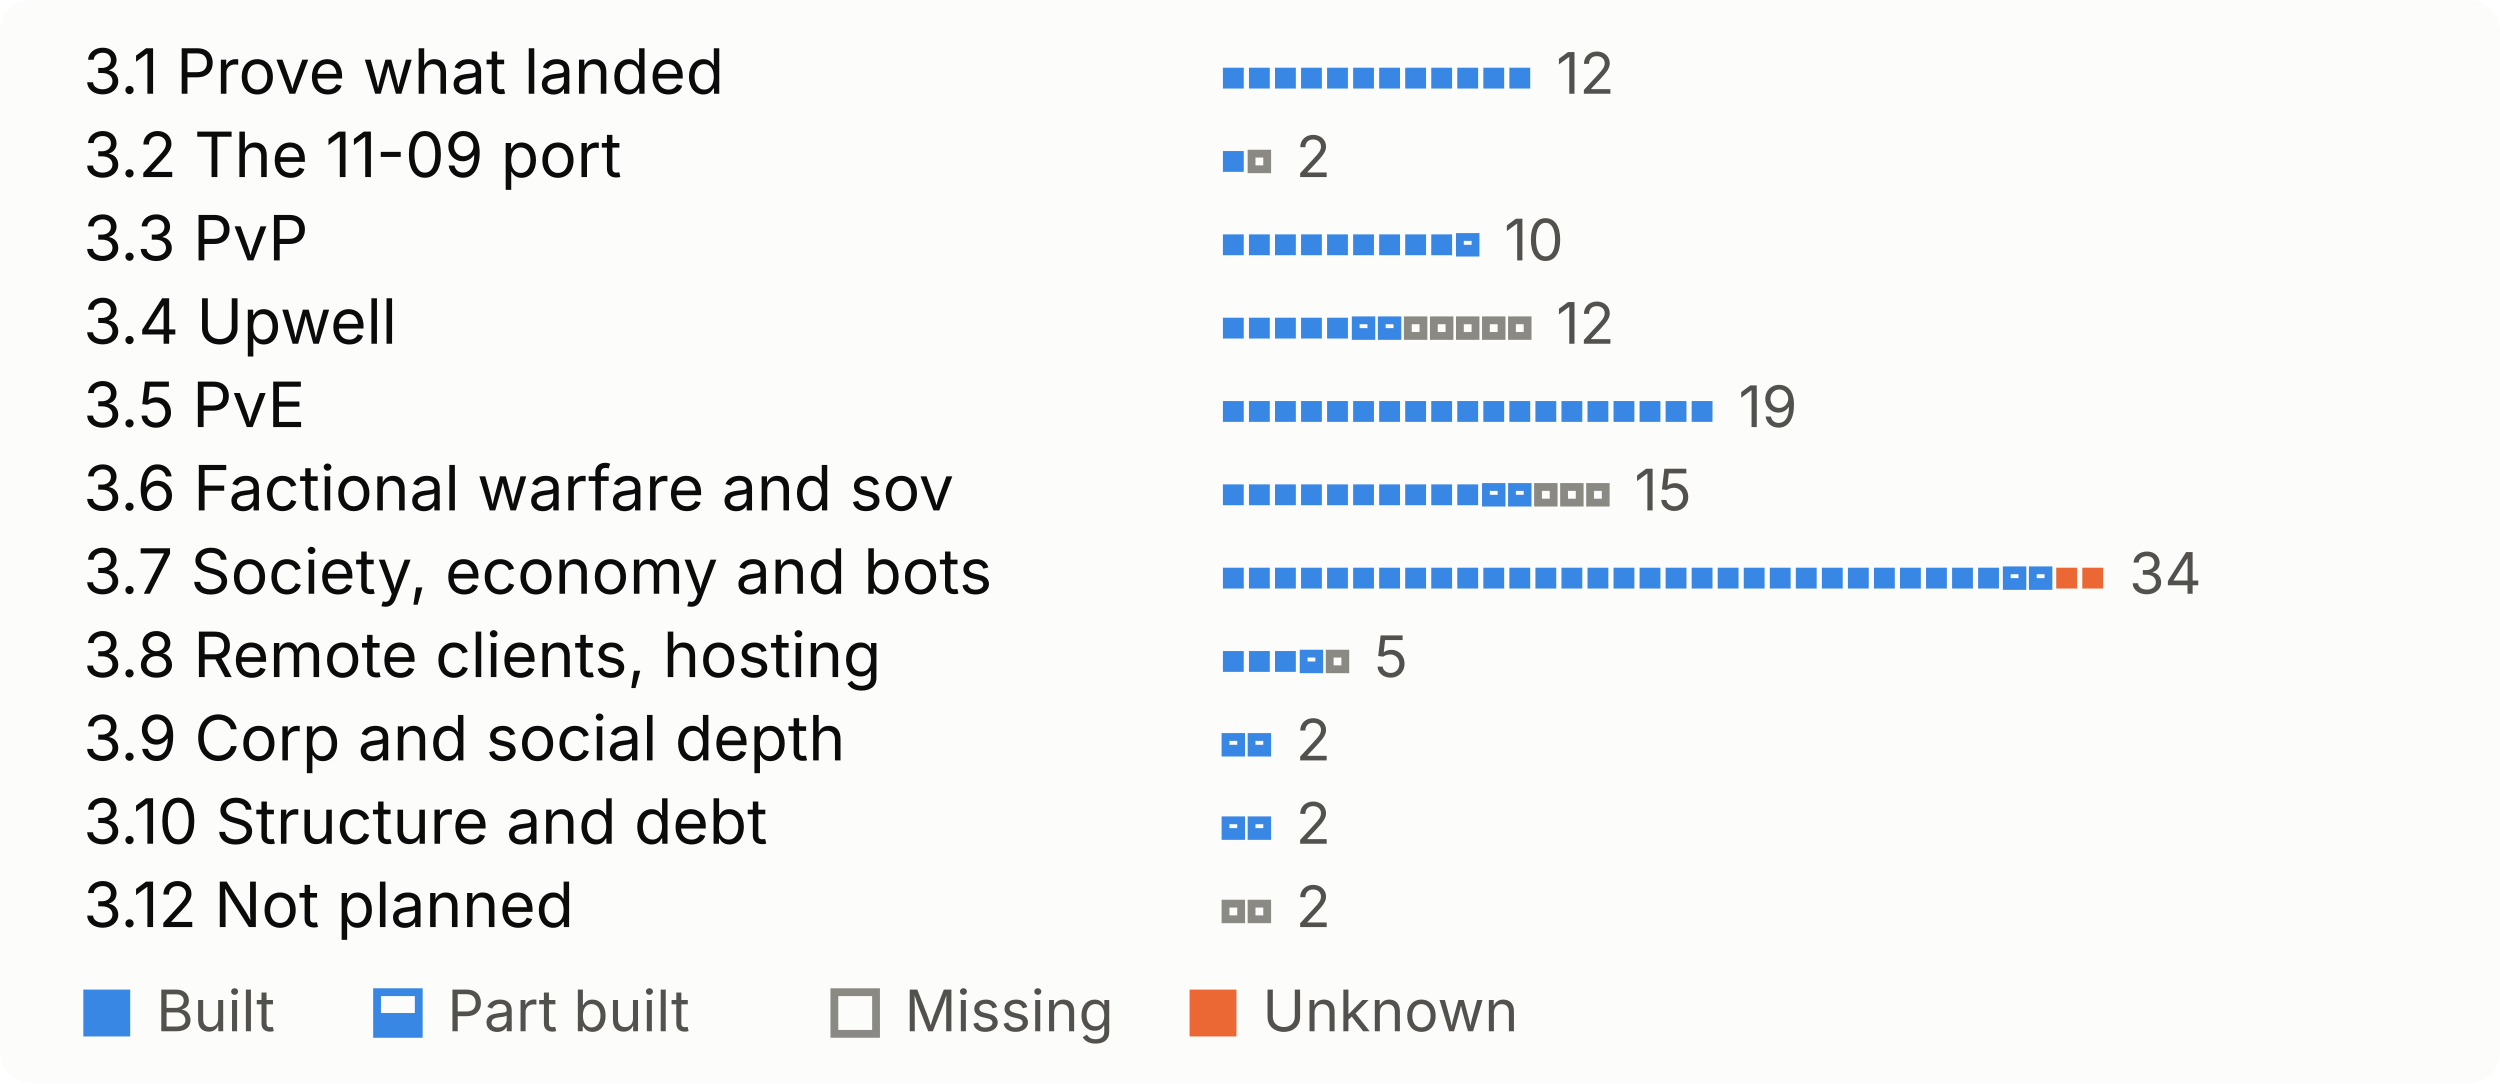
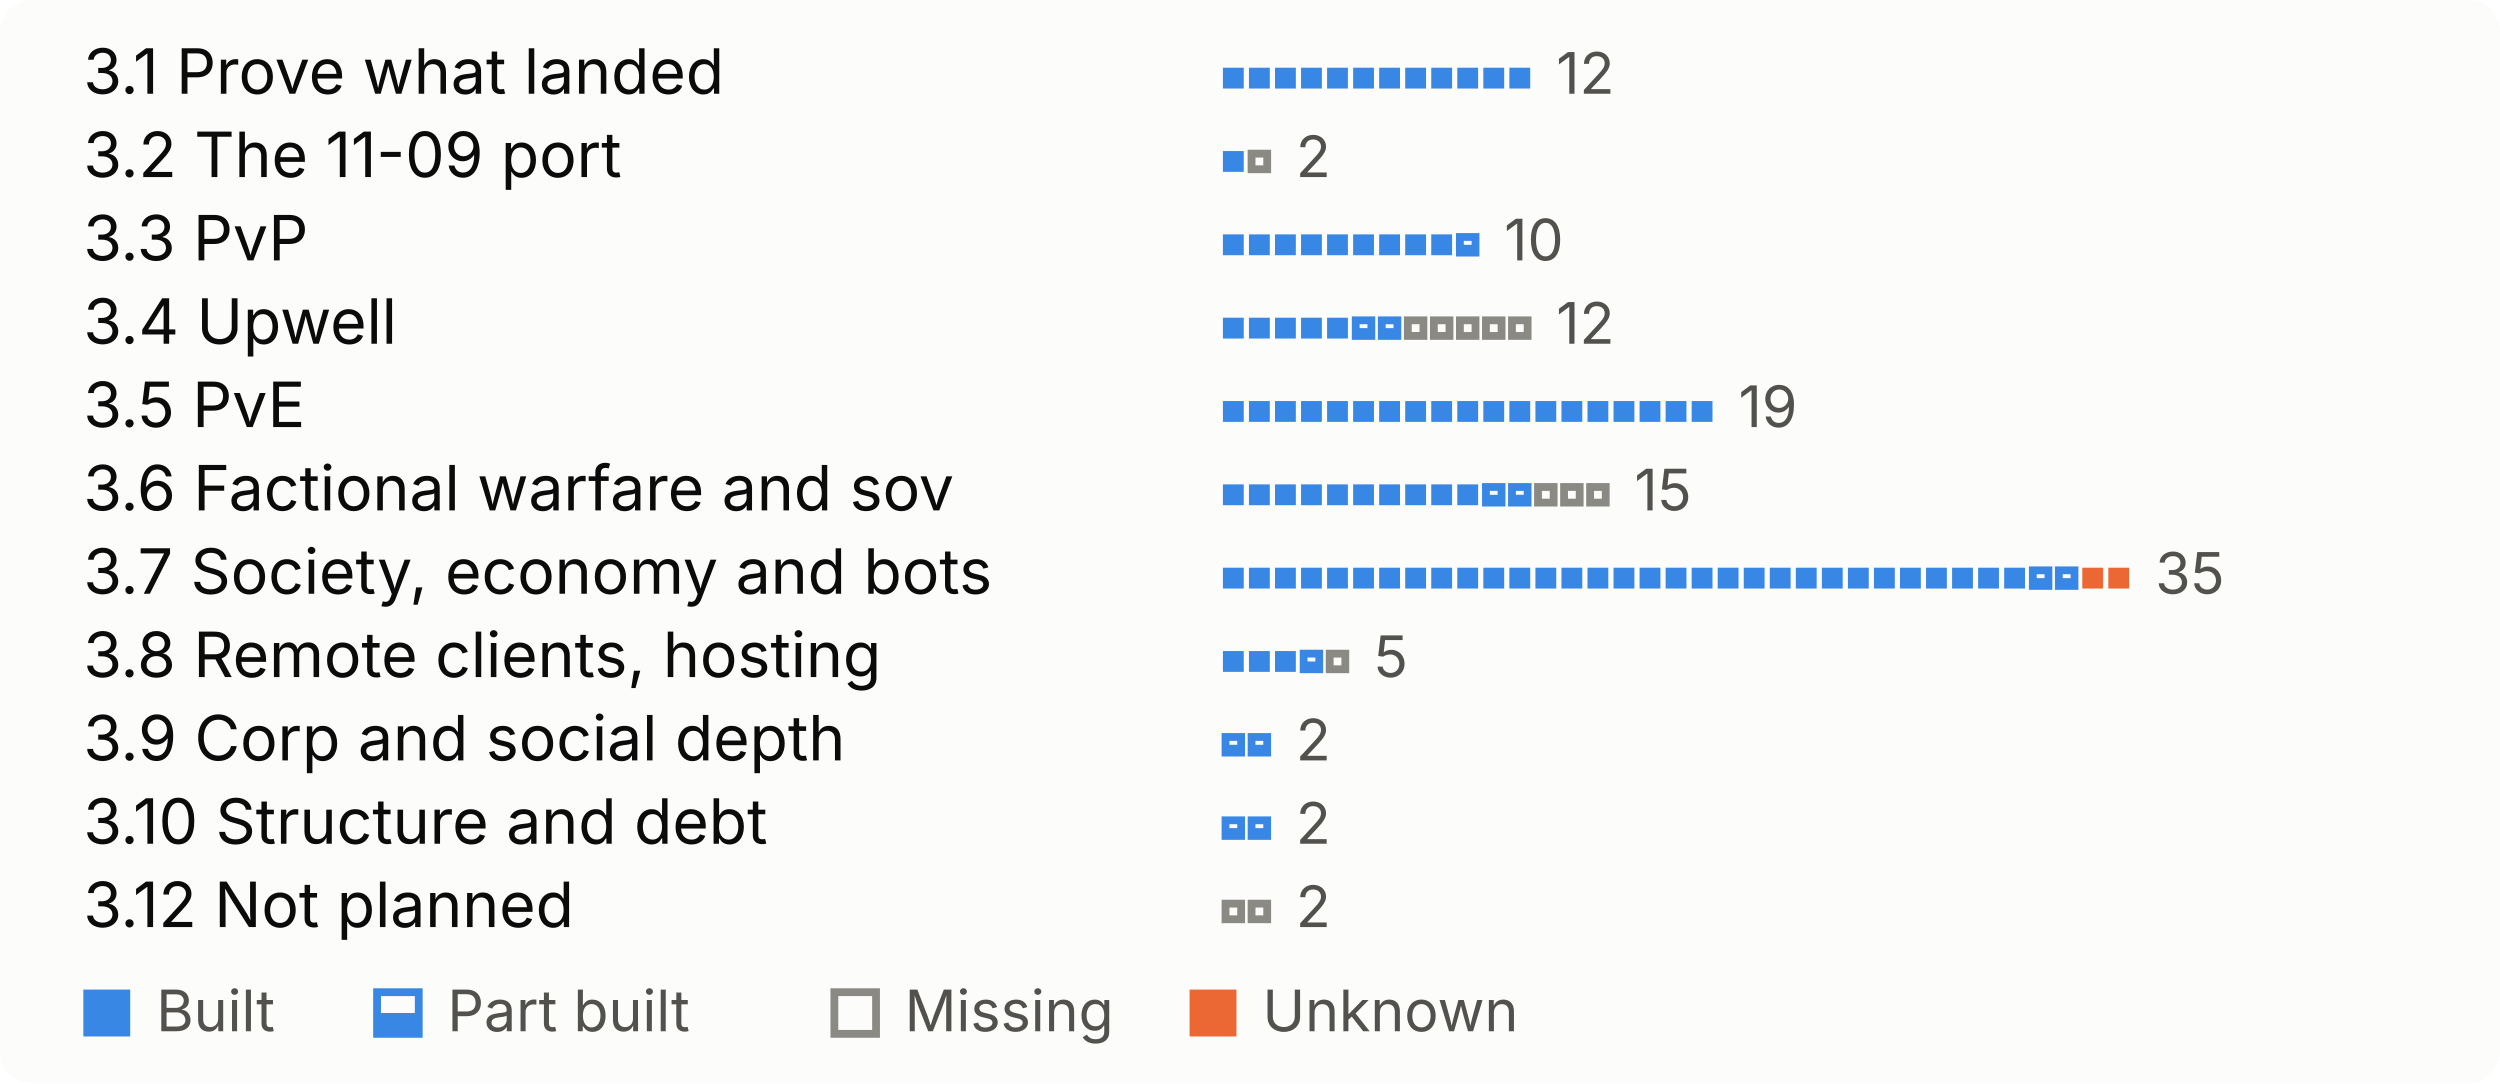
<svg xmlns="http://www.w3.org/2000/svg" width="480" height="208" viewBox="0 0 480 208" role="img" aria-label="What is left, by theme, one mark per open feature">
  <style>
.bg{fill:#fcfcfb}.t{fill:#0b0b0b}.s{fill:#52514e}.rule{fill:#e1e0d9}
.proved{fill:#184f95}.built{fill:#3987e5}.unknown{fill:#eb6834}
.part-o{fill:none;stroke:#3987e5;stroke-width:1.5}.part-f{fill:#3987e5}
.missing{fill:none;stroke:#8a8984;stroke-width:1.5}
.pass{fill:#184f95}.fail{fill:#eb6834}.none{fill:none;stroke:#8a8984;stroke-width:1.5}
@media (prefers-color-scheme:dark){
.bg{fill:#1a1a19}.t{fill:#f0efec}.s{fill:#c3c2b7}.rule{fill:#383835}
.proved{fill:#86b6ef}.built{fill:#3987e5}.unknown{fill:#d95926}
.part-o{stroke:#3987e5}.part-f{fill:#3987e5}
.missing{stroke:#8d8c85}
.pass{fill:#86b6ef}.fail{fill:#d95926}.none{stroke:#8d8c85}
}
text{font-family:system-ui,-apple-system,"Segoe UI",sans-serif;font-size:12px}
.big{font-size:26px;font-weight:600}.b{font-weight:600}.xs{font-size:11px}
</style>
  <rect width="480" height="208" rx="6" class="bg" />
  <text x="16.0" y="18.0" class="t">3.1 Prove what landed</text>
  <rect x="234.8" y="13.0" width="4" height="4" class="built" />
  <rect x="239.8" y="13.0" width="4" height="4" class="built" />
  <rect x="244.8" y="13.0" width="4" height="4" class="built" />
  <rect x="249.8" y="13.0" width="4" height="4" class="built" />
  <rect x="254.8" y="13.0" width="4" height="4" class="built" />
  <rect x="259.8" y="13.0" width="4" height="4" class="built" />
  <rect x="264.8" y="13.0" width="4" height="4" class="built" />
  <rect x="269.8" y="13.0" width="4" height="4" class="built" />
  <rect x="274.8" y="13.0" width="4" height="4" class="built" />
  <rect x="279.8" y="13.0" width="4" height="4" class="built" />
  <rect x="284.8" y="13.0" width="4" height="4" class="built" />
  <rect x="289.8" y="13.0" width="4" height="4" class="built" />
  <text x="298.8" y="18.0" class="s xs">12</text>
  <text x="16.0" y="34.0" class="t">3.2 The 11-09 port</text>
  <rect x="234.8" y="29.0" width="4" height="4" class="built" />
  <rect x="240.3" y="29.5" width="3" height="3" fill="none" class="missing" />
  <text x="248.8" y="34.0" class="s xs">2</text>
  <text x="16.0" y="50.0" class="t">3.3 PvP</text>
  <rect x="234.8" y="45.0" width="4" height="4" class="built" />
  <rect x="239.8" y="45.0" width="4" height="4" class="built" />
  <rect x="244.8" y="45.0" width="4" height="4" class="built" />
  <rect x="249.8" y="45.0" width="4" height="4" class="built" />
  <rect x="254.8" y="45.0" width="4" height="4" class="built" />
  <rect x="259.8" y="45.0" width="4" height="4" class="built" />
  <rect x="264.8" y="45.0" width="4" height="4" class="built" />
  <rect x="269.8" y="45.0" width="4" height="4" class="built" />
  <rect x="274.8" y="45.0" width="4" height="4" class="built" />
  <rect x="280.3" y="45.5" width="3" height="3" fill="none" class="part-o" />
  <rect x="279.8" y="47.0" width="4" height="2.0" class="part-f" />
  <text x="288.8" y="50.0" class="s xs">10</text>
  <text x="16.0" y="66.0" class="t">3.4 Upwell</text>
  <rect x="234.8" y="61.0" width="4" height="4" class="built" />
  <rect x="239.8" y="61.0" width="4" height="4" class="built" />
  <rect x="244.8" y="61.0" width="4" height="4" class="built" />
  <rect x="249.8" y="61.0" width="4" height="4" class="built" />
  <rect x="254.8" y="61.0" width="4" height="4" class="built" />
  <rect x="260.3" y="61.5" width="3" height="3" fill="none" class="part-o" />
  <rect x="259.8" y="63.0" width="4" height="2.0" class="part-f" />
  <rect x="265.3" y="61.5" width="3" height="3" fill="none" class="part-o" />
  <rect x="264.8" y="63.0" width="4" height="2.0" class="part-f" />
  <rect x="270.3" y="61.5" width="3" height="3" fill="none" class="missing" />
  <rect x="275.3" y="61.5" width="3" height="3" fill="none" class="missing" />
  <rect x="280.3" y="61.5" width="3" height="3" fill="none" class="missing" />
  <rect x="285.3" y="61.5" width="3" height="3" fill="none" class="missing" />
  <rect x="290.3" y="61.5" width="3" height="3" fill="none" class="missing" />
  <text x="298.8" y="66.0" class="s xs">12</text>
  <text x="16.0" y="82.0" class="t">3.5 PvE</text>
  <rect x="234.8" y="77.0" width="4" height="4" class="built" />
  <rect x="239.8" y="77.0" width="4" height="4" class="built" />
  <rect x="244.8" y="77.0" width="4" height="4" class="built" />
  <rect x="249.8" y="77.0" width="4" height="4" class="built" />
  <rect x="254.8" y="77.0" width="4" height="4" class="built" />
  <rect x="259.8" y="77.0" width="4" height="4" class="built" />
  <rect x="264.8" y="77.0" width="4" height="4" class="built" />
  <rect x="269.8" y="77.0" width="4" height="4" class="built" />
  <rect x="274.8" y="77.0" width="4" height="4" class="built" />
  <rect x="279.8" y="77.0" width="4" height="4" class="built" />
  <rect x="284.8" y="77.0" width="4" height="4" class="built" />
  <rect x="289.8" y="77.0" width="4" height="4" class="built" />
  <rect x="294.8" y="77.0" width="4" height="4" class="built" />
  <rect x="299.8" y="77.0" width="4" height="4" class="built" />
  <rect x="304.8" y="77.0" width="4" height="4" class="built" />
  <rect x="309.8" y="77.0" width="4" height="4" class="built" />
  <rect x="314.8" y="77.0" width="4" height="4" class="built" />
  <rect x="319.8" y="77.0" width="4" height="4" class="built" />
  <rect x="324.8" y="77.0" width="4" height="4" class="built" />
  <text x="333.8" y="82.0" class="s xs">19</text>
  <text x="16.0" y="98.0" class="t">3.6 Factional warfare and sov</text>
  <rect x="234.8" y="93.0" width="4" height="4" class="built" />
  <rect x="239.8" y="93.0" width="4" height="4" class="built" />
  <rect x="244.8" y="93.0" width="4" height="4" class="built" />
  <rect x="249.8" y="93.0" width="4" height="4" class="built" />
  <rect x="254.8" y="93.0" width="4" height="4" class="built" />
  <rect x="259.8" y="93.0" width="4" height="4" class="built" />
  <rect x="264.8" y="93.0" width="4" height="4" class="built" />
  <rect x="269.8" y="93.0" width="4" height="4" class="built" />
  <rect x="274.8" y="93.0" width="4" height="4" class="built" />
  <rect x="279.8" y="93.0" width="4" height="4" class="built" />
  <rect x="285.3" y="93.5" width="3" height="3" fill="none" class="part-o" />
  <rect x="284.8" y="95.0" width="4" height="2.0" class="part-f" />
  <rect x="290.3" y="93.5" width="3" height="3" fill="none" class="part-o" />
  <rect x="289.8" y="95.0" width="4" height="2.0" class="part-f" />
  <rect x="295.3" y="93.5" width="3" height="3" fill="none" class="missing" />
  <rect x="300.3" y="93.5" width="3" height="3" fill="none" class="missing" />
  <rect x="305.3" y="93.5" width="3" height="3" fill="none" class="missing" />
  <text x="313.8" y="98.0" class="s xs">15</text>
  <text x="16.0" y="114.0" class="t">3.7 Society, economy and bots</text>
  <rect x="234.8" y="109.0" width="4" height="4" class="built" />
  <rect x="239.8" y="109.0" width="4" height="4" class="built" />
  <rect x="244.8" y="109.0" width="4" height="4" class="built" />
  <rect x="249.8" y="109.0" width="4" height="4" class="built" />
  <rect x="254.8" y="109.0" width="4" height="4" class="built" />
  <rect x="259.8" y="109.0" width="4" height="4" class="built" />
  <rect x="264.8" y="109.0" width="4" height="4" class="built" />
  <rect x="269.8" y="109.0" width="4" height="4" class="built" />
  <rect x="274.8" y="109.0" width="4" height="4" class="built" />
  <rect x="279.8" y="109.0" width="4" height="4" class="built" />
  <rect x="284.8" y="109.0" width="4" height="4" class="built" />
  <rect x="289.8" y="109.0" width="4" height="4" class="built" />
  <rect x="294.8" y="109.0" width="4" height="4" class="built" />
  <rect x="299.8" y="109.0" width="4" height="4" class="built" />
  <rect x="304.8" y="109.0" width="4" height="4" class="built" />
  <rect x="309.8" y="109.0" width="4" height="4" class="built" />
  <rect x="314.8" y="109.0" width="4" height="4" class="built" />
  <rect x="319.8" y="109.0" width="4" height="4" class="built" />
  <rect x="324.8" y="109.0" width="4" height="4" class="built" />
  <rect x="329.8" y="109.0" width="4" height="4" class="built" />
  <rect x="334.8" y="109.0" width="4" height="4" class="built" />
  <rect x="339.8" y="109.0" width="4" height="4" class="built" />
  <rect x="344.8" y="109.0" width="4" height="4" class="built" />
  <rect x="349.8" y="109.0" width="4" height="4" class="built" />
  <rect x="354.8" y="109.0" width="4" height="4" class="built" />
  <rect x="359.8" y="109.0" width="4" height="4" class="built" />
  <rect x="364.8" y="109.0" width="4" height="4" class="built" />
  <rect x="369.8" y="109.0" width="4" height="4" class="built" />
  <rect x="374.8" y="109.0" width="4" height="4" class="built" />
  <rect x="379.8" y="109.0" width="4" height="4" class="built" />
-   <rect x="385.3" y="109.5" width="3" height="3" fill="none" class="part-o" />
-   <rect x="384.8" y="111.0" width="4" height="2.0" class="part-f" />
+   <rect x="384.8" y="109.0" width="4" height="4" class="built" />
  <rect x="390.3" y="109.5" width="3" height="3" fill="none" class="part-o" />
  <rect x="389.8" y="111.0" width="4" height="2.0" class="part-f" />
-   <rect x="394.8" y="109.0" width="4" height="4" class="unknown" />
+   <rect x="395.3" y="109.5" width="3" height="3" fill="none" class="part-o" />
+   <rect x="394.8" y="111.0" width="4" height="2.0" class="part-f" />
  <rect x="399.8" y="109.0" width="4" height="4" class="unknown" />
-   <text x="408.8" y="114.0" class="s xs">34</text>
+   <rect x="404.8" y="109.0" width="4" height="4" class="unknown" />
+   <text x="413.8" y="114.0" class="s xs">35</text>
  <text x="16.0" y="130.0" class="t">3.8 Remote clients, hosting</text>
  <rect x="234.8" y="125.0" width="4" height="4" class="built" />
  <rect x="239.8" y="125.0" width="4" height="4" class="built" />
  <rect x="244.8" y="125.0" width="4" height="4" class="built" />
  <rect x="250.3" y="125.5" width="3" height="3" fill="none" class="part-o" />
  <rect x="249.8" y="127.0" width="4" height="2.0" class="part-f" />
  <rect x="255.3" y="125.5" width="3" height="3" fill="none" class="missing" />
  <text x="263.8" y="130.0" class="s xs">5</text>
  <text x="16.0" y="146.0" class="t">3.9 Corp and social depth</text>
  <rect x="235.3" y="141.5" width="3" height="3" fill="none" class="part-o" />
  <rect x="234.8" y="143.0" width="4" height="2.0" class="part-f" />
  <rect x="240.3" y="141.5" width="3" height="3" fill="none" class="part-o" />
  <rect x="239.8" y="143.0" width="4" height="2.0" class="part-f" />
  <text x="248.8" y="146.0" class="s xs">2</text>
  <text x="16.0" y="162.0" class="t">3.10 Structure and debt</text>
  <rect x="235.3" y="157.5" width="3" height="3" fill="none" class="part-o" />
  <rect x="234.8" y="159.0" width="4" height="2.0" class="part-f" />
  <rect x="240.3" y="157.5" width="3" height="3" fill="none" class="part-o" />
  <rect x="239.8" y="159.0" width="4" height="2.0" class="part-f" />
  <text x="248.8" y="162.0" class="s xs">2</text>
  <text x="16.0" y="178.0" class="t">3.12 Not planned</text>
  <rect x="235.3" y="173.5" width="3" height="3" fill="none" class="missing" />
  <rect x="240.3" y="173.5" width="3" height="3" fill="none" class="missing" />
  <text x="248.8" y="178.0" class="s xs">2</text>
  <rect x="16.0" y="190.0" width="9" height="9" class="built" />
  <text x="30.0" y="198.0" class="s xs">Built</text>
  <rect x="72.4" y="190.5" width="8" height="8" fill="none" class="part-o" />
  <rect x="71.9" y="194.5" width="9" height="4.5" class="part-f" />
  <text x="85.9" y="198.0" class="s xs">Part built</text>
  <rect x="160.2" y="190.5" width="8" height="8" fill="none" class="missing" />
  <text x="173.7" y="198.0" class="s xs">Missing</text>
  <rect x="228.4" y="190.0" width="9" height="9" class="unknown" />
  <text x="242.4" y="198.0" class="s xs">Unknown</text>
</svg>
